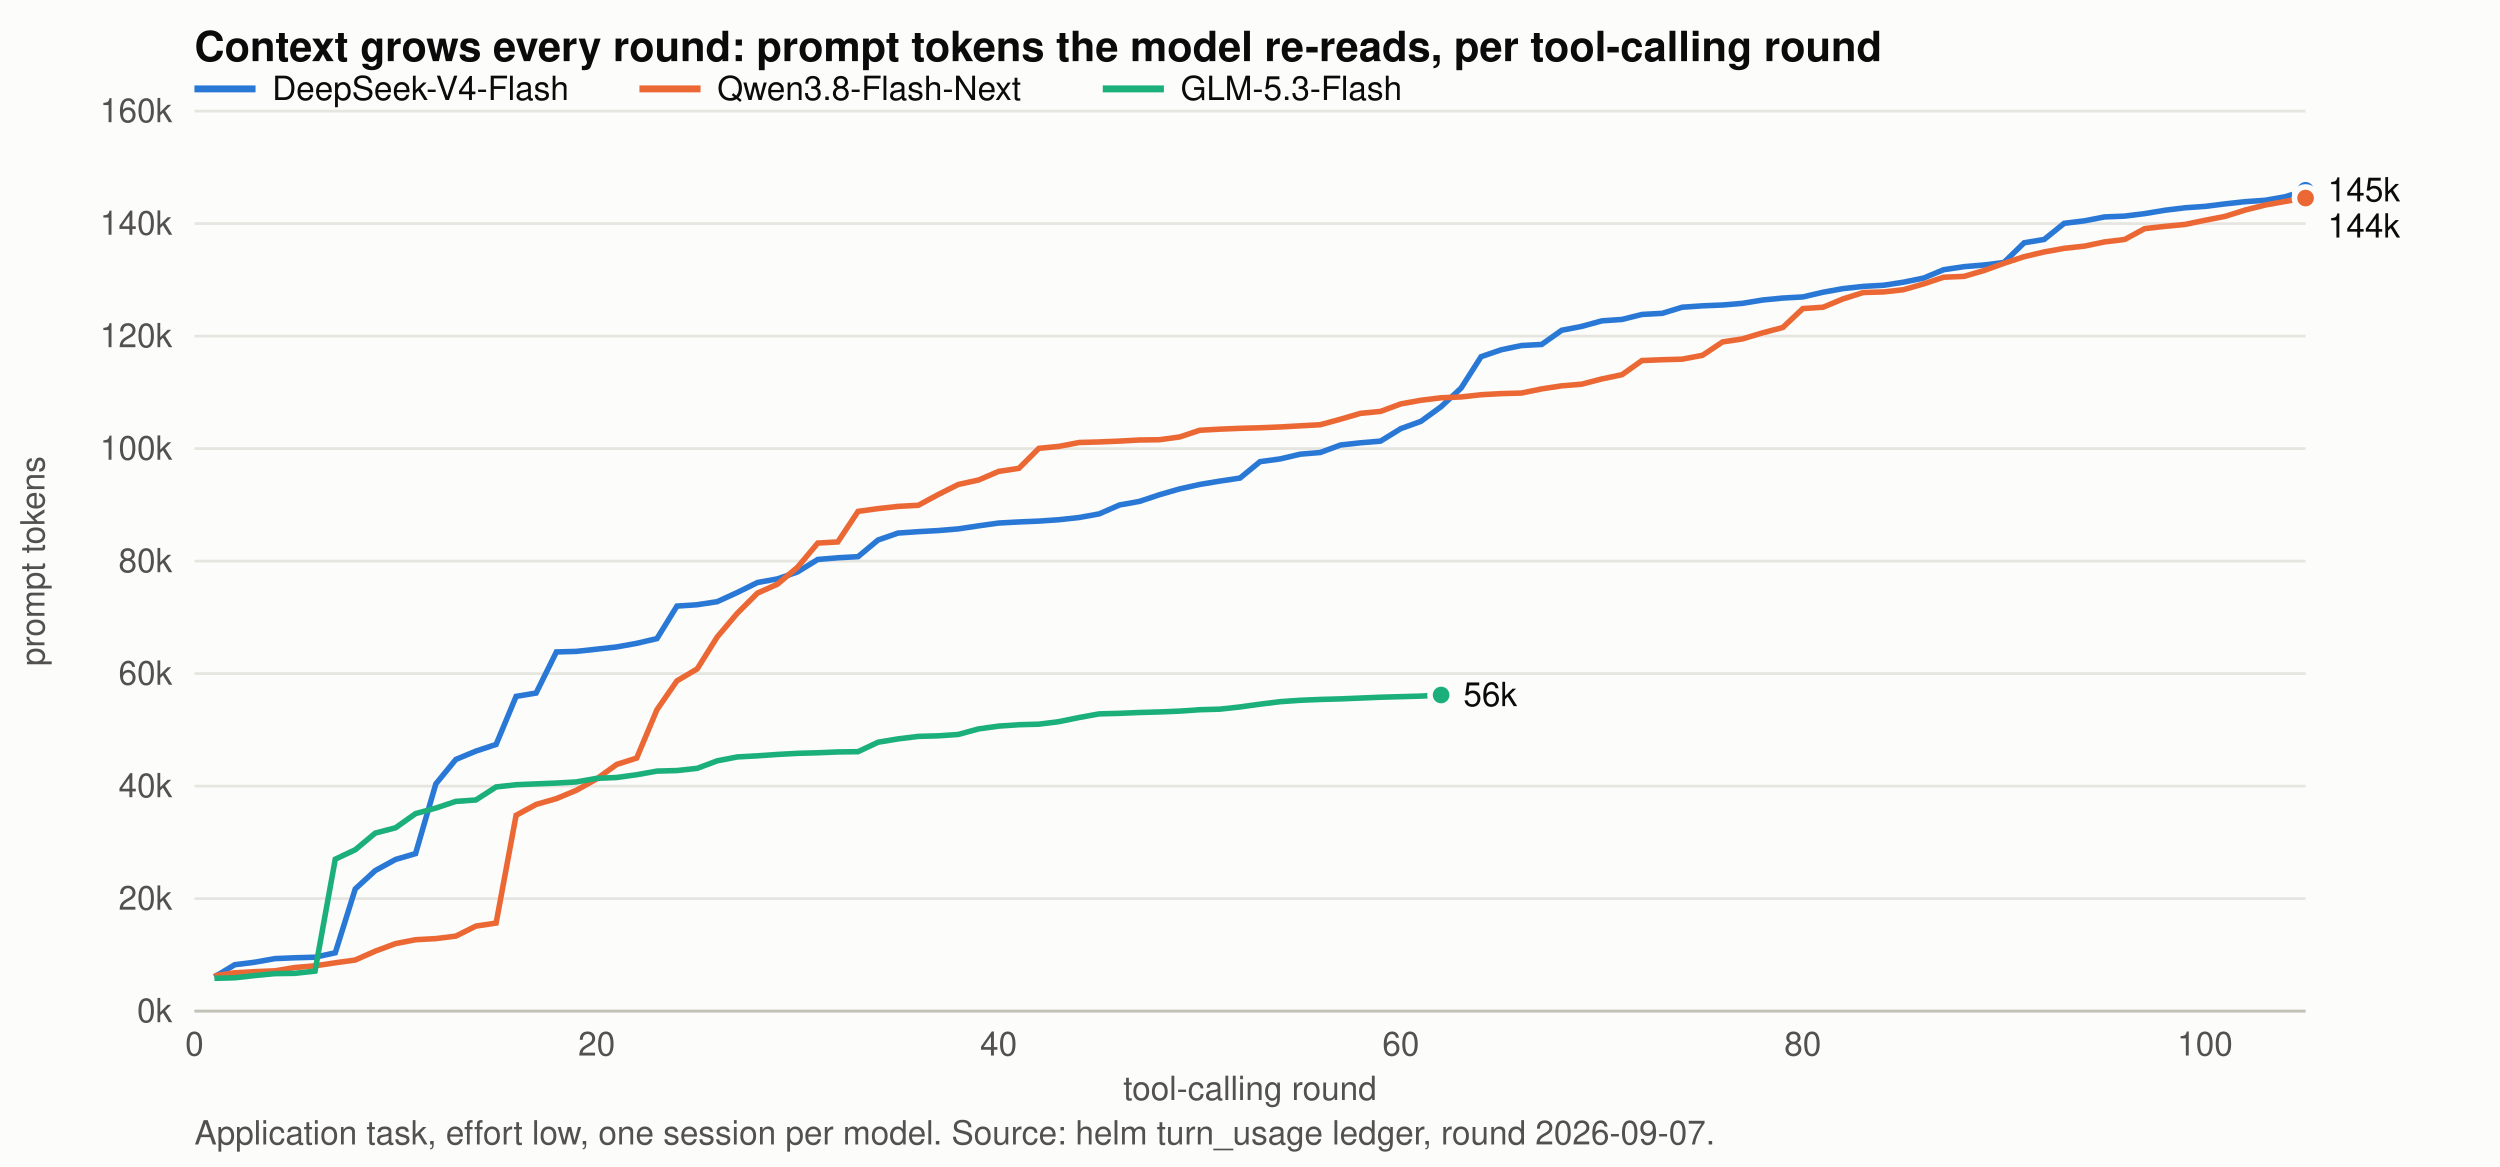
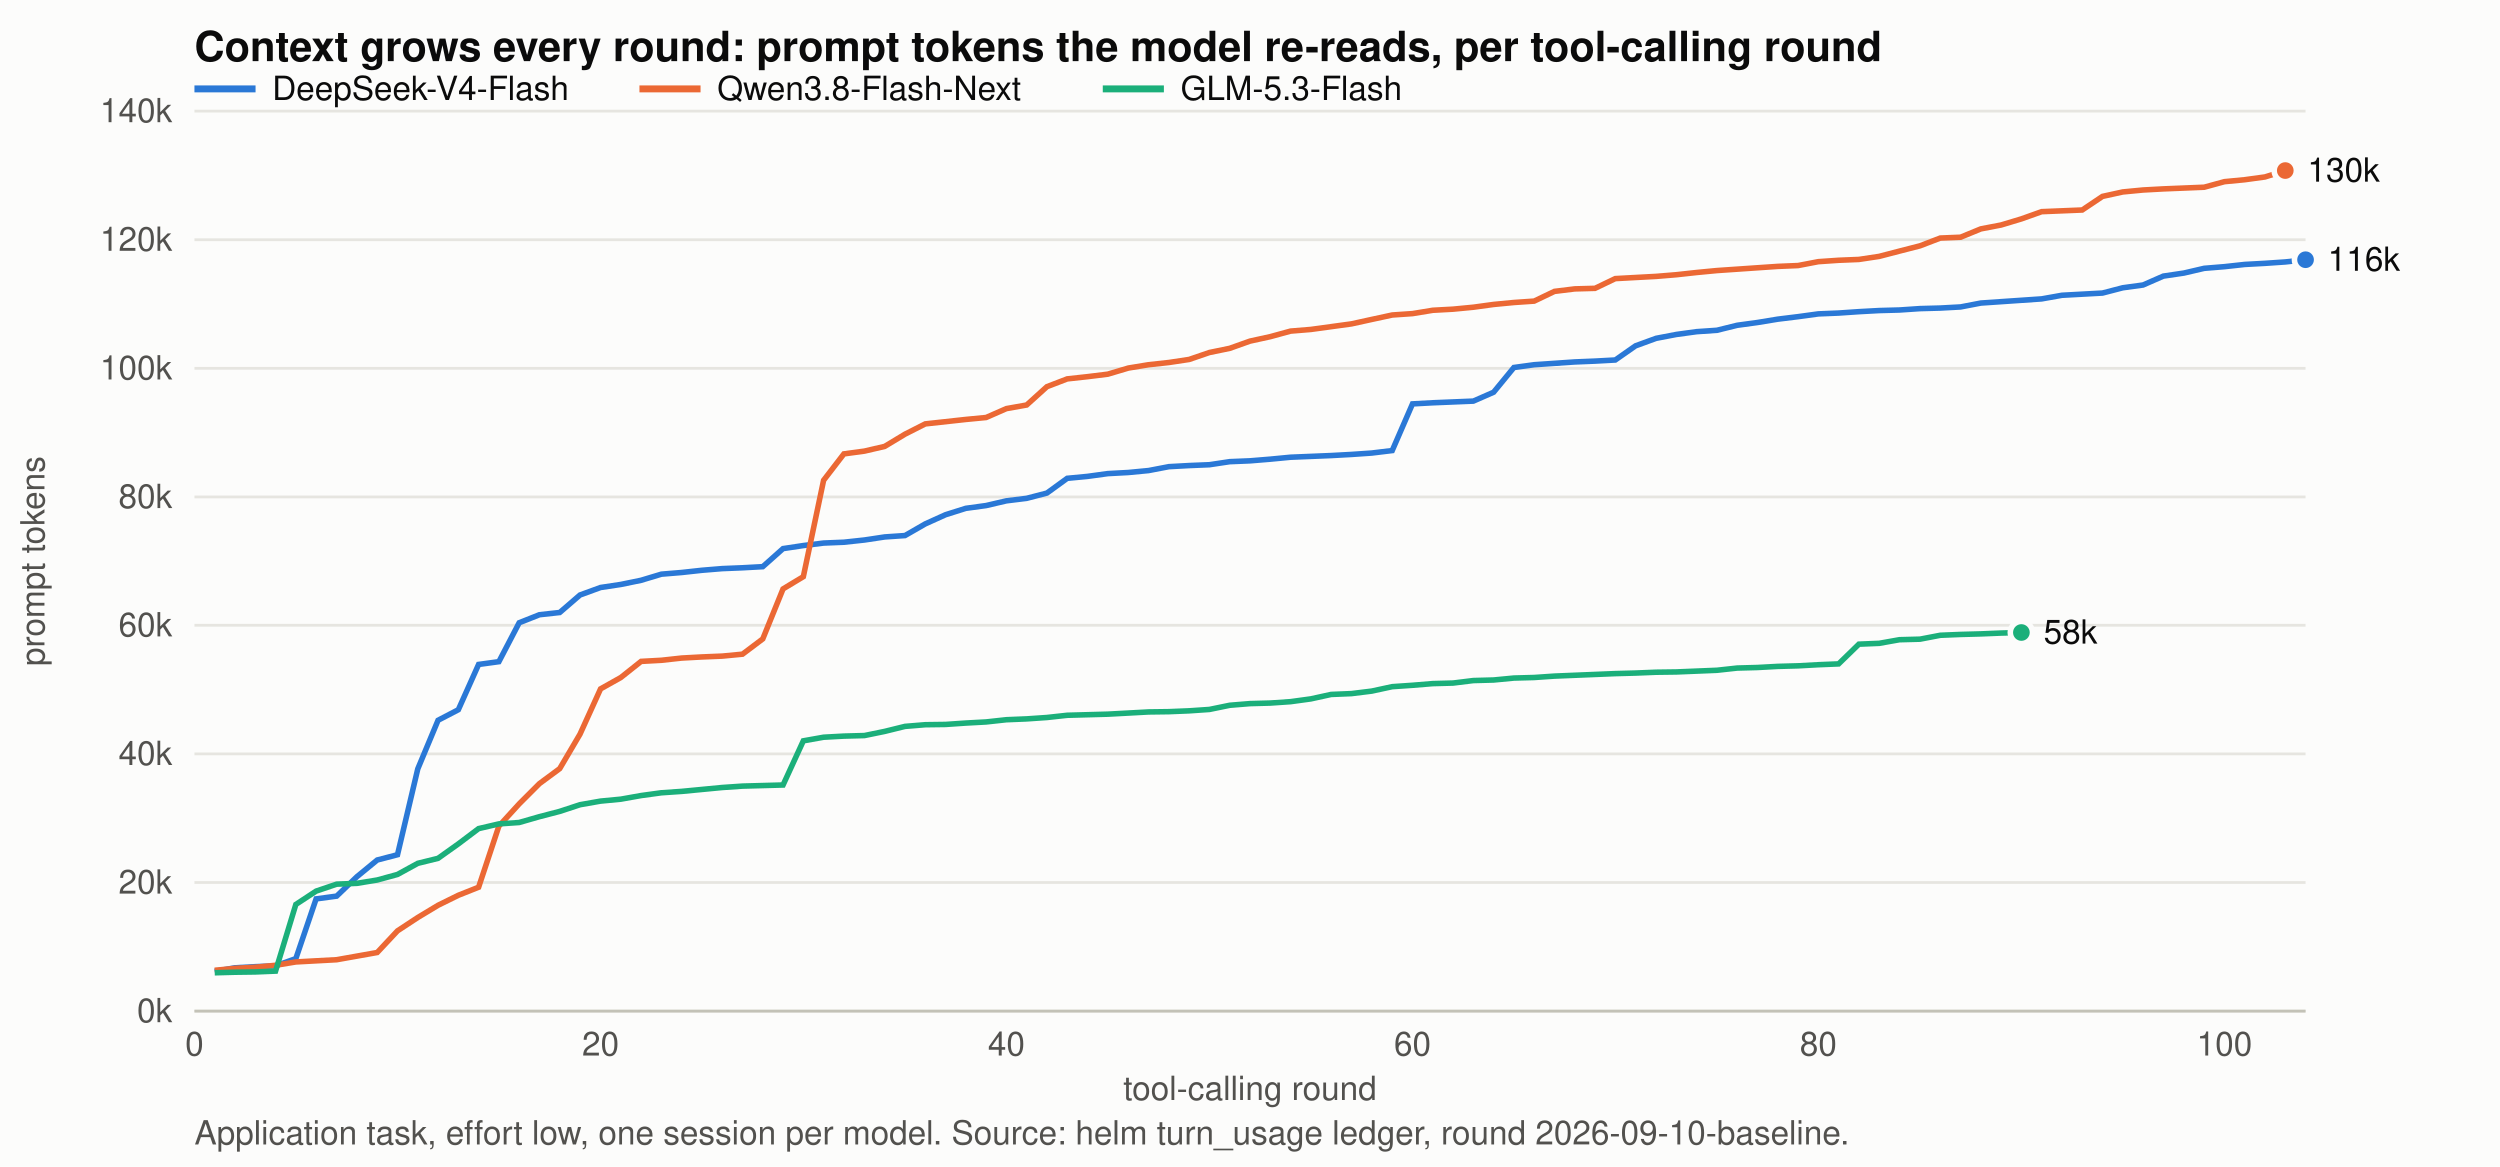
<svg xmlns="http://www.w3.org/2000/svg" width="900" height="420" viewBox="0 0 900 420" font-family="-apple-system,Segoe UI,Helvetica,Arial,sans-serif" font-size="12">
  <rect width="900" height="420" fill="#fcfcfb" />
  <text x="70" y="22" font-size="15" font-weight="600" fill="#0b0b0b">Context grows every round: prompt tokens the model re-reads, per tool-calling round</text>
-   <text x="70" y="412" fill="#52514e">Application task, effort low, one session per model. Source: helm turn_usage ledger, round 2026-09-07.</text>
+   <text x="70" y="412" fill="#52514e">Application task, effort low, one session per model. Source: helm turn_usage ledger, round 2026-09-10-baseline.</text>
  <line x1="70" x2="830" y1="364.0" y2="364.0" stroke="#e6e5e0" />
  <text x="62" y="368.0" text-anchor="end" fill="#52514e">0k</text>
-   <line x1="70" x2="830" y1="323.5" y2="323.5" stroke="#e6e5e0" />
-   <text x="62" y="327.5" text-anchor="end" fill="#52514e">20k</text>
-   <line x1="70" x2="830" y1="283.0" y2="283.0" stroke="#e6e5e0" />
-   <text x="62" y="287.0" text-anchor="end" fill="#52514e">40k</text>
-   <line x1="70" x2="830" y1="242.5" y2="242.5" stroke="#e6e5e0" />
-   <text x="62" y="246.5" text-anchor="end" fill="#52514e">60k</text>
-   <line x1="70" x2="830" y1="202.0" y2="202.0" stroke="#e6e5e0" />
-   <text x="62" y="206.0" text-anchor="end" fill="#52514e">80k</text>
-   <line x1="70" x2="830" y1="161.5" y2="161.5" stroke="#e6e5e0" />
-   <text x="62" y="165.5" text-anchor="end" fill="#52514e">100k</text>
-   <line x1="70" x2="830" y1="121.0" y2="121.0" stroke="#e6e5e0" />
-   <text x="62" y="125.0" text-anchor="end" fill="#52514e">120k</text>
-   <line x1="70" x2="830" y1="80.5" y2="80.5" stroke="#e6e5e0" />
-   <text x="62" y="84.5" text-anchor="end" fill="#52514e">140k</text>
+   <line x1="70" x2="830" y1="317.7" y2="317.7" stroke="#e6e5e0" />
+   <text x="62" y="321.7" text-anchor="end" fill="#52514e">20k</text>
+   <line x1="70" x2="830" y1="271.4" y2="271.4" stroke="#e6e5e0" />
+   <text x="62" y="275.4" text-anchor="end" fill="#52514e">40k</text>
+   <line x1="70" x2="830" y1="225.1" y2="225.1" stroke="#e6e5e0" />
+   <text x="62" y="229.1" text-anchor="end" fill="#52514e">60k</text>
+   <line x1="70" x2="830" y1="178.9" y2="178.9" stroke="#e6e5e0" />
+   <text x="62" y="182.9" text-anchor="end" fill="#52514e">80k</text>
+   <line x1="70" x2="830" y1="132.6" y2="132.6" stroke="#e6e5e0" />
+   <text x="62" y="136.6" text-anchor="end" fill="#52514e">100k</text>
+   <line x1="70" x2="830" y1="86.3" y2="86.3" stroke="#e6e5e0" />
+   <text x="62" y="90.3" text-anchor="end" fill="#52514e">120k</text>
  <line x1="70" x2="830" y1="40.0" y2="40.0" stroke="#e6e5e0" />
-   <text x="62" y="44.0" text-anchor="end" fill="#52514e">160k</text>
+   <text x="62" y="44.0" text-anchor="end" fill="#52514e">140k</text>
  <text x="70.0" y="380" text-anchor="middle" fill="#52514e">0</text>
-   <text x="214.8" y="380" text-anchor="middle" fill="#52514e">20</text>
-   <text x="359.5" y="380" text-anchor="middle" fill="#52514e">40</text>
-   <text x="504.3" y="380" text-anchor="middle" fill="#52514e">60</text>
-   <text x="649.0" y="380" text-anchor="middle" fill="#52514e">80</text>
-   <text x="793.8" y="380" text-anchor="middle" fill="#52514e">100</text>
+   <text x="216.2" y="380" text-anchor="middle" fill="#52514e">20</text>
+   <text x="362.3" y="380" text-anchor="middle" fill="#52514e">40</text>
+   <text x="508.5" y="380" text-anchor="middle" fill="#52514e">60</text>
+   <text x="654.6" y="380" text-anchor="middle" fill="#52514e">80</text>
+   <text x="800.8" y="380" text-anchor="middle" fill="#52514e">100</text>
  <line x1="70" x2="830" y1="364" y2="364" stroke="#c3c2b7" />
  <text x="450.0" y="396" text-anchor="middle" fill="#52514e">tool-calling round</text>
  <text transform="translate(16,202.0) rotate(-90)" text-anchor="middle" fill="#52514e">prompt tokens</text>
-   <polyline points="77.2,351.7 84.5,347.3 91.7,346.4 99.0,345.1 106.2,344.8 113.4,344.6 120.7,343.0 127.9,320.0 135.1,313.4 142.4,309.4 149.6,307.3 156.9,282.2 164.1,273.4 171.3,270.4 178.6,268.0 185.8,250.7 193.0,249.5 200.3,234.7 207.5,234.5 214.8,233.7 222.0,232.9 229.2,231.6 236.5,229.9 243.7,218.2 251.0,217.7 258.2,216.6 265.4,213.3 272.7,209.7 279.9,208.4 287.1,205.9 294.4,201.4 301.6,200.8 308.9,200.4 316.1,194.4 323.3,191.9 330.6,191.4 337.8,191.0 345.0,190.4 352.3,189.3 359.5,188.3 366.8,187.9 374.0,187.6 381.2,187.1 388.5,186.3 395.7,185.0 403.0,181.8 410.2,180.5 417.4,178.1 424.7,176.0 431.9,174.4 439.1,173.2 446.4,172.1 453.6,166.2 460.9,165.2 468.1,163.5 475.3,162.9 482.6,160.2 489.8,159.4 497.0,158.8 504.3,154.3 511.5,151.7 518.8,146.4 526.0,139.7 533.2,128.4 540.5,125.9 547.7,124.4 555.0,124.0 562.2,118.9 569.4,117.5 576.7,115.5 583.9,115.0 591.1,113.2 598.4,112.8 605.6,110.6 612.9,110.1 620.1,109.8 627.3,109.2 634.6,108.0 641.8,107.3 649.0,106.9 656.3,105.2 663.5,103.9 670.8,103.1 678.0,102.7 685.2,101.6 692.5,100.1 699.7,97.1 707.0,96.0 714.2,95.4 721.4,94.5 728.7,87.4 735.9,86.2 743.1,80.4 750.4,79.5 757.6,78.1 764.9,77.8 772.1,76.9 779.3,75.7 786.6,74.8 793.8,74.3 801.0,73.4 808.3,72.6 815.5,72.1 822.8,70.8 830.0,68.5" fill="none" stroke="#2a78d6" stroke-width="2" />
-   <circle cx="830.0" cy="68.5" r="4" fill="#2a78d6" stroke="#fcfcfb" stroke-width="2" />
-   <polyline points="77.2,351.3 84.5,350.2 91.7,349.8 99.0,349.5 106.2,348.3 113.4,347.7 120.7,346.6 127.9,345.6 135.1,342.4 142.4,339.7 149.6,338.3 156.9,337.9 164.1,337.0 171.3,333.4 178.6,332.3 185.8,293.5 193.0,289.6 200.3,287.5 207.5,284.5 214.8,280.4 222.0,275.2 229.2,272.9 236.5,255.5 243.7,245.1 251.0,240.8 258.2,229.3 265.4,220.8 272.7,213.5 279.9,210.3 287.1,204.2 294.4,195.5 301.6,195.1 308.9,184.1 316.1,183.1 323.3,182.3 330.6,181.9 337.8,178.0 345.0,174.4 352.3,172.8 359.5,169.7 366.8,168.6 374.0,161.4 381.2,160.7 388.5,159.3 395.7,159.1 403.0,158.8 410.2,158.4 417.4,158.3 424.7,157.3 431.9,154.9 439.1,154.5 446.4,154.2 453.6,154.0 460.9,153.7 468.1,153.3 475.3,152.9 482.6,150.9 489.8,148.8 497.0,148.1 504.3,145.4 511.5,144.1 518.8,143.2 526.0,142.9 533.2,142.1 540.5,141.7 547.7,141.5 555.0,140.0 562.2,138.9 569.4,138.3 576.7,136.4 583.9,134.9 591.1,129.8 598.4,129.5 605.6,129.3 612.9,127.9 620.1,123.1 627.3,122.0 634.6,119.8 641.8,117.9 649.0,111.1 656.3,110.6 663.5,107.6 670.8,105.3 678.0,105.1 685.2,104.3 692.5,102.2 699.7,99.8 707.0,99.5 714.2,97.4 721.4,94.8 728.7,92.4 735.9,90.7 743.1,89.4 750.4,88.6 757.6,87.1 764.9,86.2 772.1,82.3 779.3,81.5 786.6,80.8 793.8,79.3 801.0,77.9 808.3,75.6 815.5,73.8 822.8,72.5 830.0,71.3" fill="none" stroke="#eb6834" stroke-width="2" />
-   <circle cx="830.0" cy="71.3" r="4" fill="#eb6834" stroke="#fcfcfb" stroke-width="2" />
-   <polyline points="77.2,352.2 84.5,352.0 91.7,351.2 99.0,350.5 106.2,350.4 113.4,349.6 120.7,309.3 127.9,305.9 135.1,299.9 142.4,298.0 149.6,292.9 156.9,290.9 164.1,288.5 171.3,288.0 178.6,283.3 185.8,282.5 193.0,282.2 200.3,281.9 207.5,281.5 214.8,280.2 222.0,279.9 229.2,278.9 236.5,277.6 243.7,277.4 251.0,276.6 258.2,273.9 265.4,272.5 272.7,272.1 279.9,271.6 287.1,271.2 294.4,271.0 301.6,270.7 308.9,270.6 316.1,267.2 323.3,266.0 330.6,265.1 337.8,264.9 345.0,264.4 352.3,262.4 359.5,261.4 366.8,260.9 374.0,260.7 381.2,259.8 388.5,258.3 395.7,257.0 403.0,256.8 410.2,256.5 417.4,256.3 424.7,256.0 431.9,255.5 439.1,255.3 446.4,254.5 453.6,253.5 460.9,252.6 468.1,252.1 475.3,251.8 482.6,251.6 489.8,251.3 497.0,251.0 504.3,250.8 511.5,250.6 518.8,250.2" fill="none" stroke="#1baf7a" stroke-width="2" />
-   <circle cx="518.8" cy="250.2" r="4" fill="#1baf7a" stroke="#fcfcfb" stroke-width="2" />
-   <text x="838.0" y="72.5" fill="#0b0b0b">145k</text>
-   <text x="838.0" y="85.5" fill="#0b0b0b">144k</text>
-   <text x="526.8" y="254.2" fill="#0b0b0b">56k</text>
+   <polyline points="77.3,349.7 84.6,348.4 91.9,348.0 99.2,347.7 106.5,345.1 113.8,323.6 121.2,322.6 128.5,315.6 135.8,309.6 143.1,307.7 150.4,276.8 157.7,259.3 165.0,255.5 172.3,239.2 179.6,238.2 186.9,224.2 194.2,221.3 201.5,220.5 208.8,214.2 216.2,211.5 223.5,210.4 230.8,208.9 238.1,206.7 245.4,206.1 252.7,205.3 260.0,204.7 267.3,204.4 274.6,204.0 281.9,197.5 289.2,196.4 296.5,195.5 303.8,195.2 311.2,194.4 318.5,193.3 325.8,192.8 333.1,188.6 340.4,185.3 347.7,183.0 355.0,182.0 362.3,180.3 369.6,179.4 376.9,177.5 384.2,172.2 391.5,171.5 398.8,170.5 406.2,170.1 413.5,169.4 420.8,168.0 428.1,167.6 435.4,167.3 442.7,166.2 450.0,165.9 457.3,165.3 464.6,164.6 471.9,164.3 479.2,164.0 486.5,163.6 493.8,163.1 501.2,162.2 508.5,145.4 515.8,145.0 523.1,144.7 530.4,144.4 537.7,141.2 545.0,132.3 552.3,131.3 559.6,130.8 566.9,130.3 574.2,130.0 581.5,129.6 588.8,124.5 596.2,121.8 603.5,120.4 610.8,119.4 618.1,118.9 625.4,117.1 632.7,116.1 640.0,114.9 647.3,114.0 654.6,113.0 661.9,112.7 669.2,112.2 676.5,111.8 683.8,111.6 691.2,111.1 698.5,110.9 705.8,110.5 713.1,109.1 720.4,108.6 727.7,108.1 735.0,107.6 742.3,106.3 749.6,105.9 756.9,105.5 764.2,103.6 771.5,102.6 778.8,99.4 786.2,98.3 793.5,96.6 800.8,96.0 808.1,95.2 815.4,94.8 822.7,94.3 830.0,93.5" fill="none" stroke="#2a78d6" stroke-width="2" />
+   <circle cx="830.0" cy="93.5" r="4" fill="#2a78d6" stroke="#fcfcfb" stroke-width="2" />
+   <polyline points="77.3,349.3 84.6,348.6 91.9,348.2 99.2,347.5 106.5,346.3 113.8,345.9 121.2,345.5 128.5,344.2 135.8,342.9 143.1,335.1 150.4,330.3 157.7,325.9 165.0,322.3 172.3,319.4 179.6,297.4 186.9,289.4 194.2,282.1 201.5,276.7 208.8,264.3 216.2,248.0 223.5,243.9 230.8,238.1 238.1,237.7 245.4,236.9 252.7,236.5 260.0,236.2 267.3,235.5 274.6,230.0 281.9,212.0 289.2,207.6 296.5,172.9 303.8,163.4 311.2,162.4 318.5,160.7 325.8,156.3 333.1,152.6 340.4,151.8 347.7,151.0 355.0,150.3 362.3,147.1 369.6,145.8 376.9,139.2 384.2,136.4 391.5,135.6 398.8,134.7 406.2,132.5 413.5,131.3 420.8,130.5 428.1,129.4 435.4,126.9 442.7,125.4 450.0,122.8 457.3,121.2 464.6,119.2 471.9,118.6 479.2,117.6 486.5,116.6 493.8,115.0 501.2,113.4 508.5,112.9 515.8,111.7 523.1,111.3 530.4,110.6 537.7,109.6 545.0,108.9 552.3,108.4 559.6,104.9 566.9,104.0 574.2,103.8 581.5,100.3 588.8,99.9 596.2,99.5 603.5,98.9 610.8,98.1 618.1,97.4 625.4,96.9 632.7,96.4 640.0,95.9 647.3,95.6 654.6,94.2 661.9,93.7 669.2,93.4 676.5,92.3 683.8,90.4 691.2,88.5 698.5,85.7 705.8,85.4 713.1,82.4 720.4,81.0 727.7,78.8 735.0,76.2 742.3,75.9 749.6,75.6 756.9,70.7 764.2,69.1 771.5,68.4 778.8,68.0 786.2,67.7 793.5,67.4 800.8,65.4 808.1,64.7 815.4,63.7 822.7,61.4" fill="none" stroke="#eb6834" stroke-width="2" />
+   <circle cx="822.7" cy="61.4" r="4" fill="#eb6834" stroke="#fcfcfb" stroke-width="2" />
+   <polyline points="77.3,350.2 84.6,350.0 91.9,349.9 99.2,349.6 106.5,325.6 113.8,320.8 121.2,318.3 128.5,318.0 135.8,316.8 143.1,314.8 150.4,310.8 157.7,309.0 165.0,303.8 172.3,298.3 179.6,296.6 186.9,296.1 194.2,294.0 201.5,292.1 208.8,289.7 216.2,288.4 223.5,287.7 230.8,286.4 238.1,285.4 245.4,284.9 252.7,284.2 260.0,283.5 267.3,283.0 274.6,282.8 281.9,282.6 289.2,266.7 296.5,265.4 303.8,265.0 311.2,264.8 318.5,263.3 325.8,261.5 333.1,260.9 340.4,260.8 347.7,260.3 355.0,259.9 362.3,259.1 369.6,258.8 376.9,258.3 384.2,257.5 391.5,257.3 398.8,257.1 406.2,256.7 413.5,256.3 420.8,256.2 428.1,255.9 435.4,255.4 442.7,253.9 450.0,253.3 457.3,253.1 464.6,252.6 471.9,251.6 479.2,250.0 486.5,249.7 493.8,248.8 501.2,247.2 508.5,246.7 515.8,246.1 523.1,245.9 530.4,245.0 537.7,244.8 545.0,244.1 552.3,243.9 559.6,243.4 566.9,243.1 574.2,242.8 581.5,242.5 588.8,242.3 596.2,242.0 603.5,241.9 610.8,241.6 618.1,241.3 625.4,240.5 632.7,240.3 640.0,239.9 647.3,239.7 654.6,239.3 661.9,239.0 669.2,231.9 676.5,231.6 683.8,230.3 691.2,230.1 698.5,228.7 705.8,228.4 713.1,228.2 720.4,227.9 727.7,227.7" fill="none" stroke="#1baf7a" stroke-width="2" />
+   <circle cx="727.7" cy="227.7" r="4" fill="#1baf7a" stroke="#fcfcfb" stroke-width="2" />
+   <text x="830.7" y="65.4" fill="#0b0b0b">130k</text>
+   <text x="838.0" y="97.5" fill="#0b0b0b">116k</text>
+   <text x="735.7" y="231.7" fill="#0b0b0b">58k</text>
  <line x1="70" x2="92" y1="32" y2="32" stroke="#2a78d6" stroke-width="2.5" />
  <text x="98" y="36" fill="#0b0b0b">DeepSeek-V4-Flash</text>
  <line x1="230.2" x2="252.2" y1="32" y2="32" stroke="#eb6834" stroke-width="2.5" />
  <text x="258.2" y="36" fill="#0b0b0b">Qwen3.8-Flash-Next</text>
  <line x1="397.0" x2="419.0" y1="32" y2="32" stroke="#1baf7a" stroke-width="2.5" />
  <text x="425.0" y="36" fill="#0b0b0b">GLM-5.3-Flash</text>
</svg>
